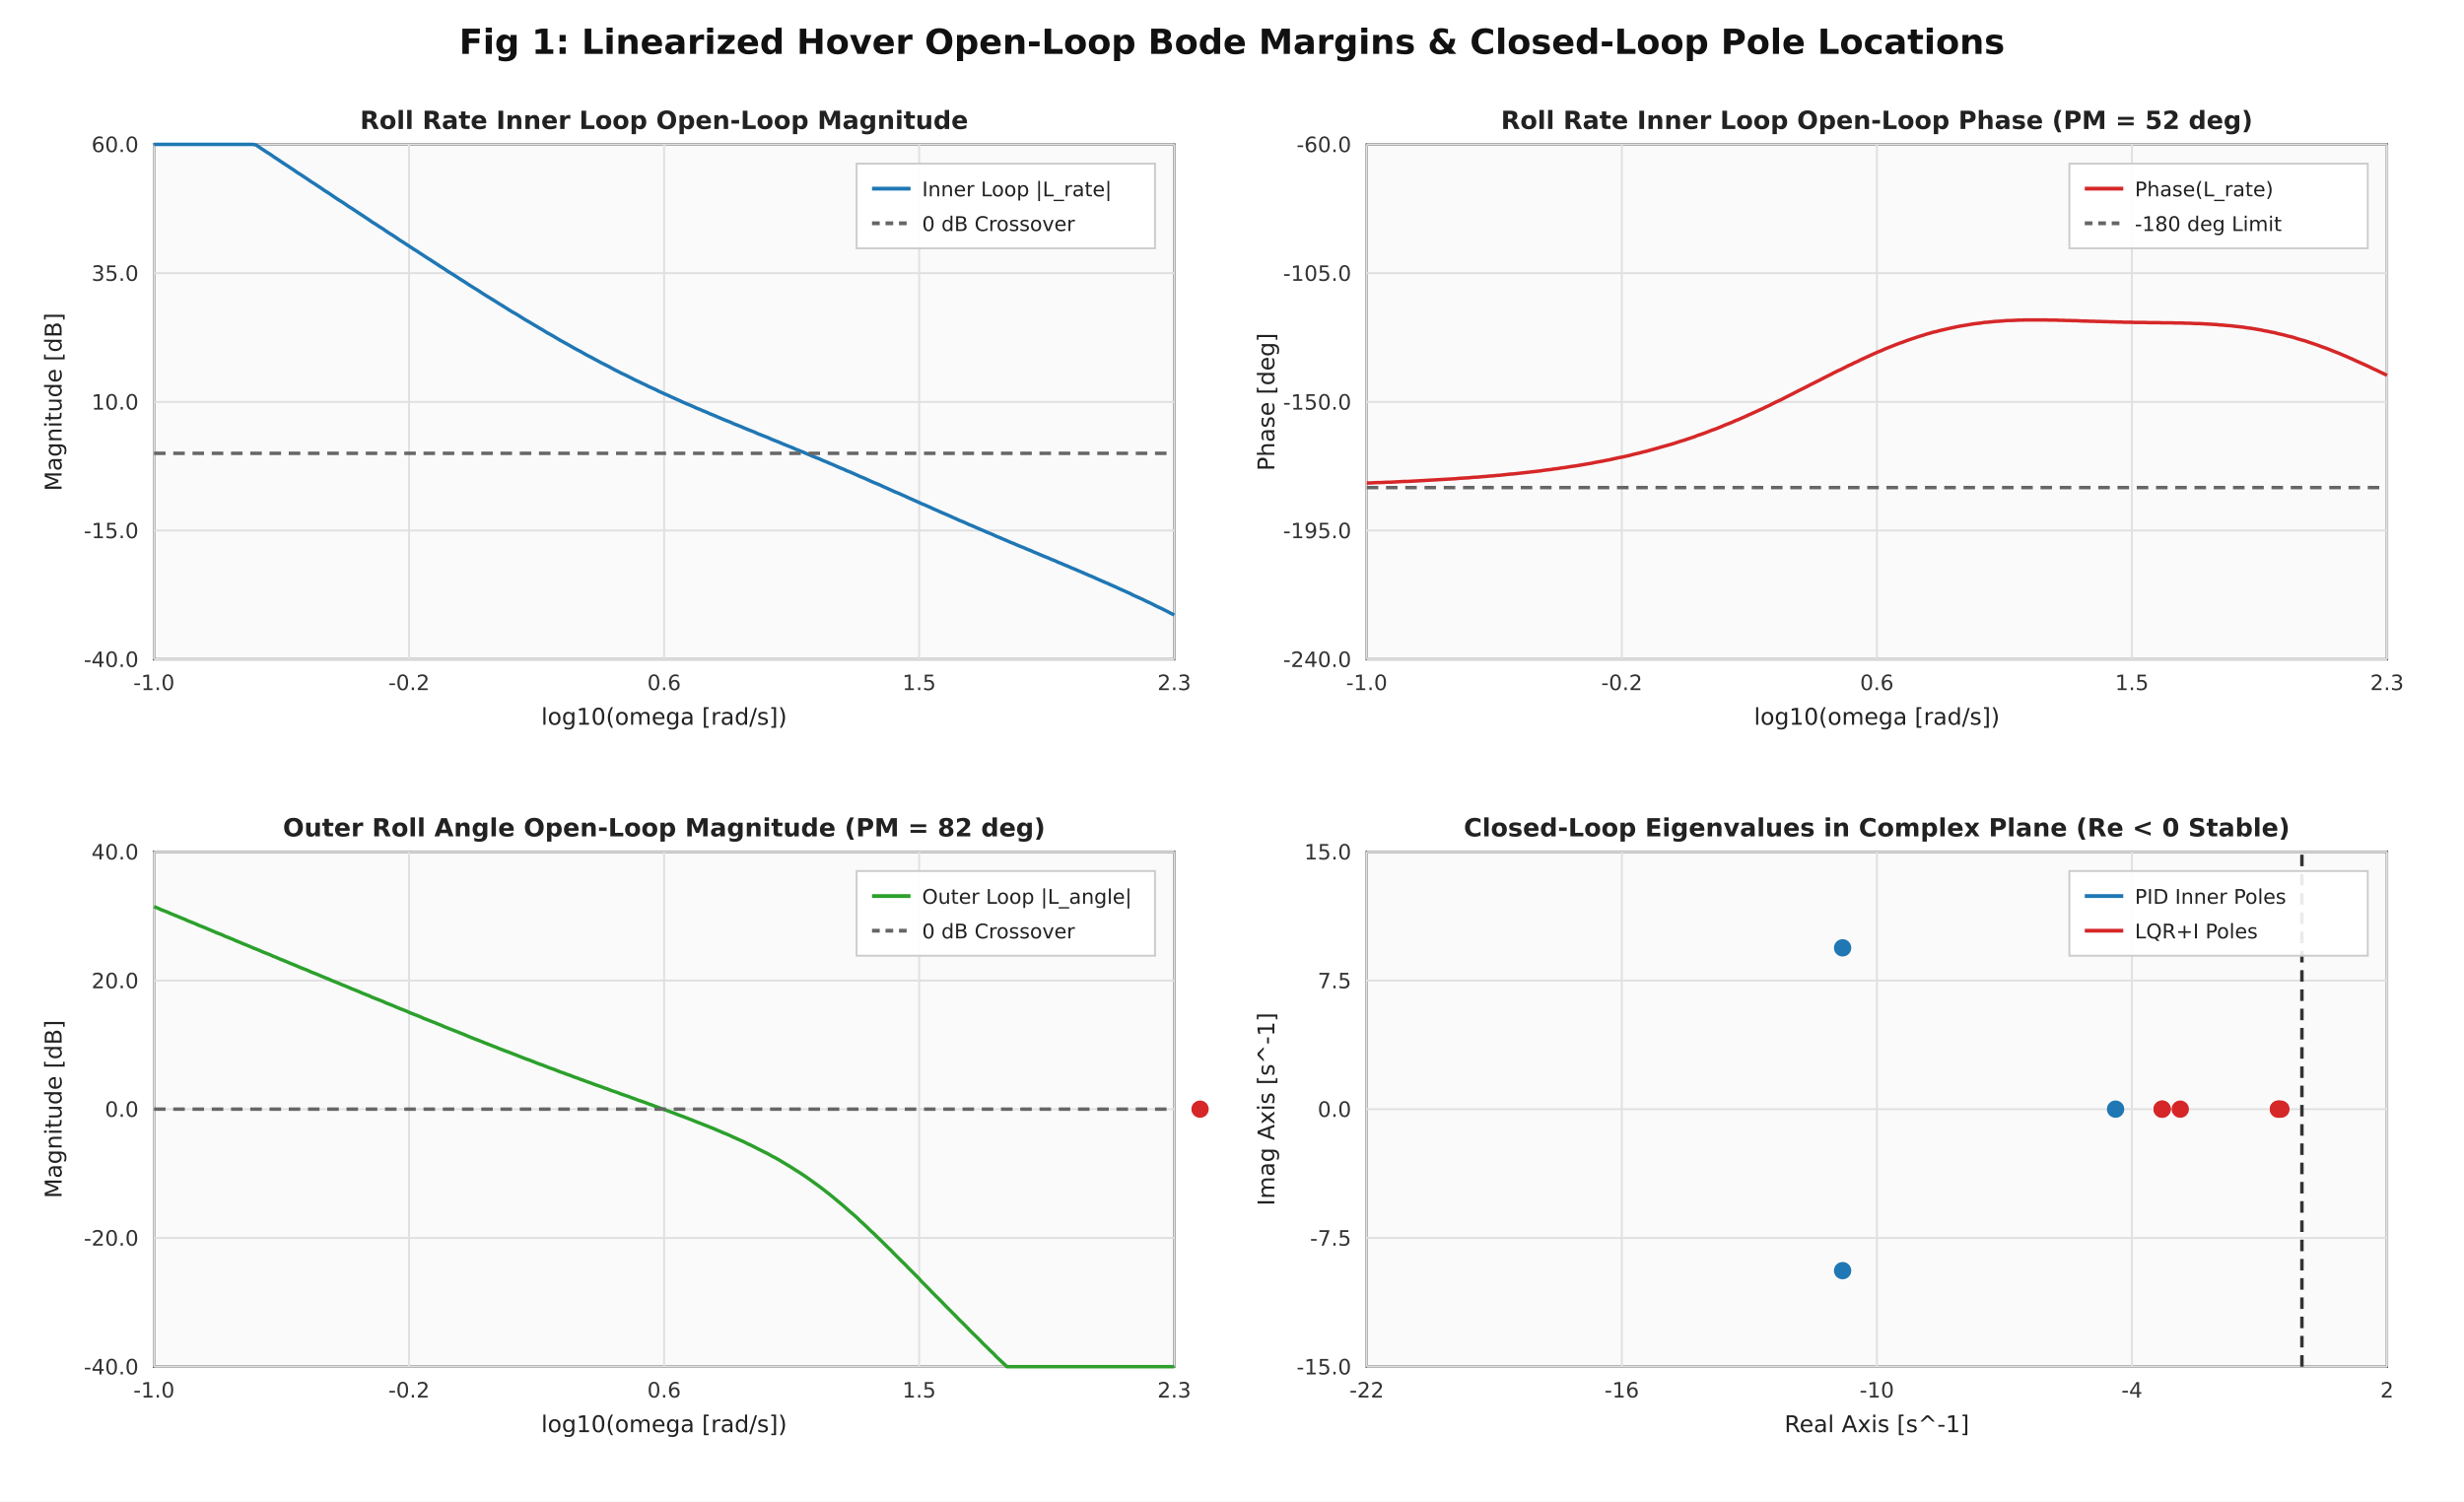
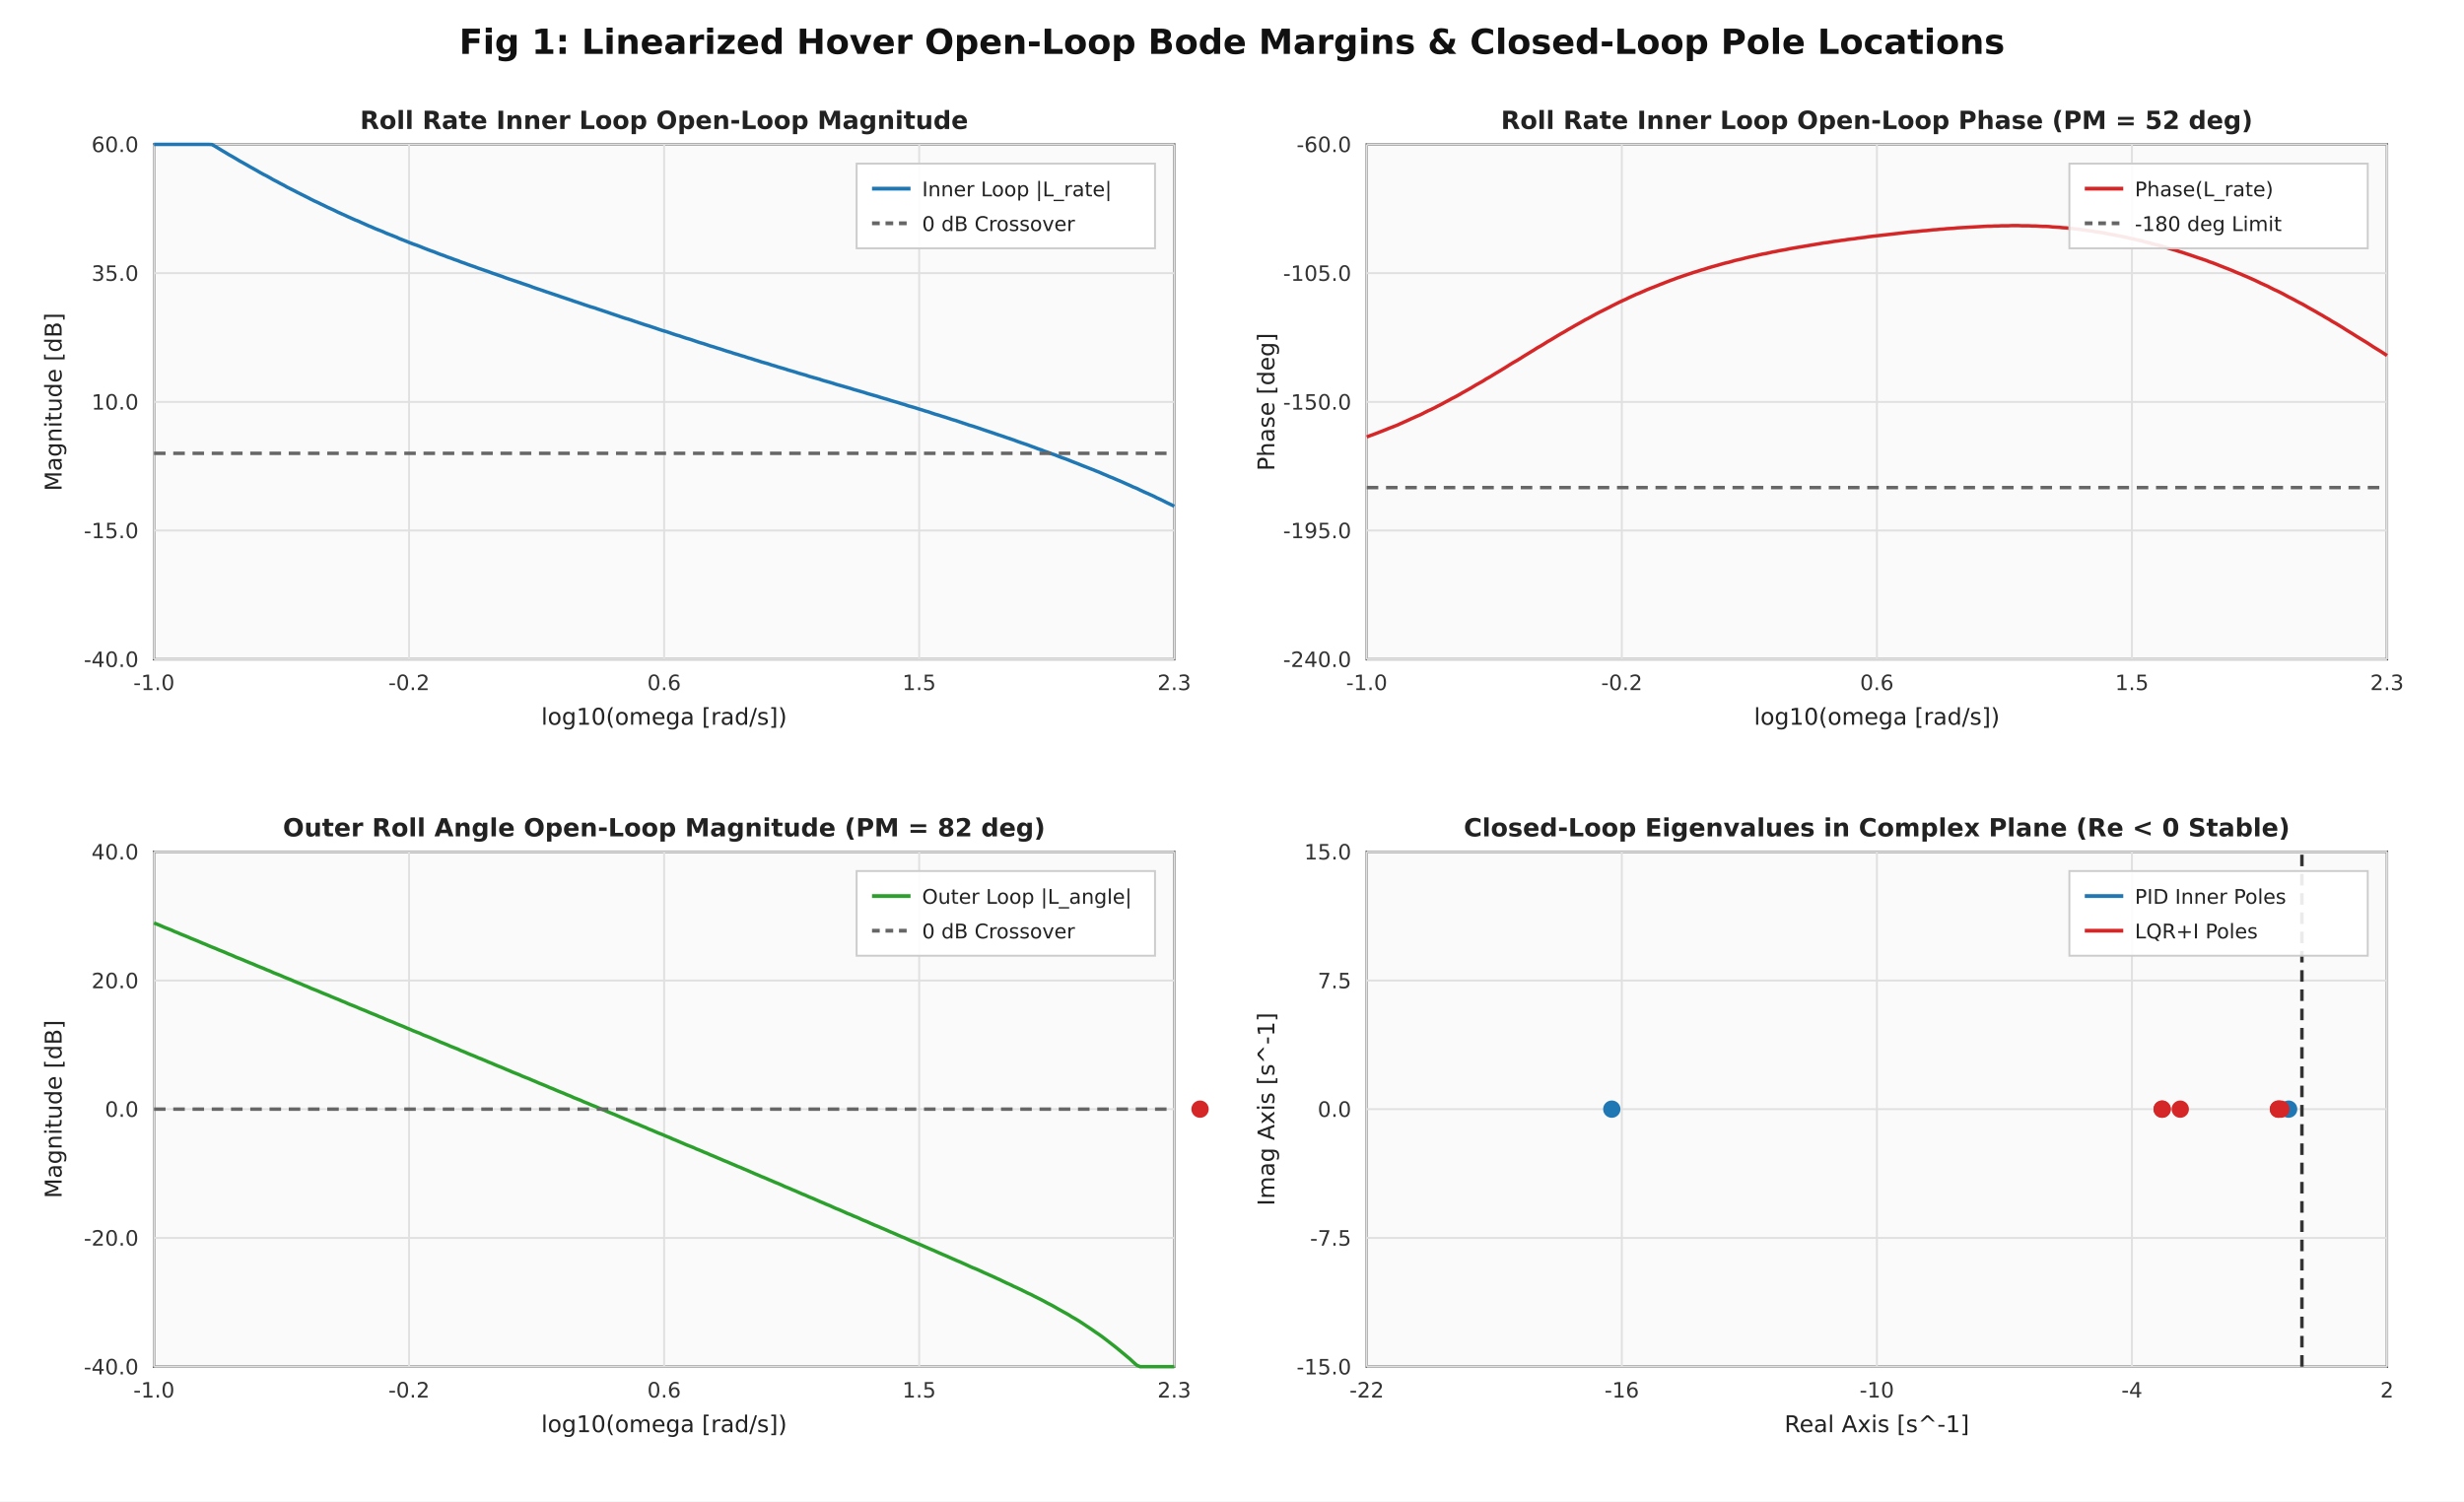
<svg xmlns="http://www.w3.org/2000/svg" width="1280" height="780" viewBox="0 0 1280 780">
  <rect width="100%" height="100%" fill="#ffffff" />
  <text x="640.0" y="28" text-anchor="middle" font-family="DejaVu Sans, Arial, sans-serif" font-size="18" font-weight="bold" fill="#111">Fig 1: Linearized Hover Open-Loop Bode Margins &amp; Closed-Loop Pole Locations</text>
  <rect x="80.0" y="75.0" width="530.0" height="267.5" fill="#fafafa" stroke="#444" stroke-width="1.2" />
  <line x1="80.0" y1="75.0" x2="80.0" y2="342.5" stroke="#e0e0e0" stroke-width="1" />
  <text x="80.0" y="358.5" text-anchor="middle" font-family="DejaVu Sans, sans-serif" font-size="11" fill="#333">-1.0</text>
  <line x1="212.5" y1="75.0" x2="212.5" y2="342.5" stroke="#e0e0e0" stroke-width="1" />
  <text x="212.5" y="358.5" text-anchor="middle" font-family="DejaVu Sans, sans-serif" font-size="11" fill="#333">-0.2</text>
  <line x1="345.0" y1="75.0" x2="345.0" y2="342.5" stroke="#e0e0e0" stroke-width="1" />
  <text x="345.0" y="358.5" text-anchor="middle" font-family="DejaVu Sans, sans-serif" font-size="11" fill="#333">0.6</text>
  <line x1="477.5" y1="75.0" x2="477.5" y2="342.5" stroke="#e0e0e0" stroke-width="1" />
  <text x="477.5" y="358.5" text-anchor="middle" font-family="DejaVu Sans, sans-serif" font-size="11" fill="#333">1.5</text>
  <line x1="610.0" y1="75.0" x2="610.0" y2="342.5" stroke="#e0e0e0" stroke-width="1" />
  <text x="610.0" y="358.5" text-anchor="middle" font-family="DejaVu Sans, sans-serif" font-size="11" fill="#333">2.3</text>
  <line x1="80.0" y1="342.5" x2="610.0" y2="342.5" stroke="#e0e0e0" stroke-width="1" />
  <text x="72.0" y="346.5" text-anchor="end" font-family="DejaVu Sans, sans-serif" font-size="11" fill="#333">-40.0</text>
  <line x1="80.0" y1="275.6" x2="610.0" y2="275.6" stroke="#e0e0e0" stroke-width="1" />
  <text x="72.0" y="279.6" text-anchor="end" font-family="DejaVu Sans, sans-serif" font-size="11" fill="#333">-15.0</text>
  <line x1="80.0" y1="208.8" x2="610.0" y2="208.8" stroke="#e0e0e0" stroke-width="1" />
  <text x="72.0" y="212.8" text-anchor="end" font-family="DejaVu Sans, sans-serif" font-size="11" fill="#333">10.0</text>
  <line x1="80.0" y1="141.9" x2="610.0" y2="141.9" stroke="#e0e0e0" stroke-width="1" />
  <text x="72.0" y="145.9" text-anchor="end" font-family="DejaVu Sans, sans-serif" font-size="11" fill="#333">35.0</text>
  <line x1="80.0" y1="75.0" x2="610.0" y2="75.0" stroke="#e0e0e0" stroke-width="1" />
  <text x="72.0" y="79.0" text-anchor="end" font-family="DejaVu Sans, sans-serif" font-size="11" fill="#333">60.0</text>
  <text x="345.0" y="67.0" text-anchor="middle" font-family="DejaVu Sans, sans-serif" font-size="13" font-weight="bold" fill="#222">Roll Rate Inner Loop Open-Loop Magnitude</text>
  <text x="345.0" y="376.5" text-anchor="middle" font-family="DejaVu Sans, sans-serif" font-size="12" fill="#222">log10(omega [rad/s])</text>
  <text x="32.0" y="208.8" text-anchor="middle" transform="rotate(-90 32.0 208.8)" font-family="DejaVu Sans, sans-serif" font-size="12" fill="#222">Magnitude [dB]</text>
-   <polyline fill="none" stroke="#1f77b4" stroke-width="1.8" points="80.0,75.0 81.8,75.0 83.5,75.0 85.3,75.0 87.1,75.0 88.9,75.0 90.6,75.0 92.4,75.0 94.2,75.0 96.0,75.0 97.7,75.0 99.5,75.0 101.3,75.0 103.0,75.0 104.8,75.0 106.6,75.0 108.4,75.0 110.1,75.0 111.9,75.0 113.7,75.0 115.5,75.0 117.2,75.0 119.0,75.0 120.8,75.0 122.5,75.0 124.3,75.0 126.1,75.0 127.9,75.0 129.6,75.0 131.4,75.0 133.2,75.4 134.9,76.6 136.7,77.8 138.5,79.0 140.3,80.1 142.0,81.3 143.8,82.5 145.6,83.7 147.4,84.9 149.1,86.0 150.9,87.2 152.7,88.4 154.4,89.6 156.2,90.7 158.0,91.9 159.8,93.1 161.5,94.3 163.3,95.4 165.1,96.6 166.9,97.8 168.6,99.0 170.4,100.1 172.2,101.3 173.9,102.5 175.7,103.7 177.5,104.8 179.3,106.0 181.0,107.2 182.8,108.3 184.6,109.5 186.4,110.7 188.1,111.8 189.9,113.0 191.7,114.2 193.4,115.4 195.2,116.5 197.0,117.7 198.8,118.8 200.5,120.0 202.3,121.2 204.1,122.3 205.9,123.5 207.6,124.7 209.4,125.8 211.2,127.0 212.9,128.1 214.7,129.3 216.5,130.4 218.3,131.6 220.0,132.7 221.8,133.9 223.6,135.0 225.4,136.2 227.1,137.3 228.9,138.5 230.7,139.6 232.4,140.8 234.2,141.9 236.0,143.0 237.8,144.2 239.5,145.3 241.3,146.4 243.1,147.6 244.8,148.7 246.6,149.8 248.4,150.9 250.2,152.1 251.9,153.2 253.7,154.3 255.5,155.4 257.3,156.5 259.0,157.6 260.8,158.7 262.6,159.8 264.3,160.9 266.1,162.0 267.9,163.0 269.7,164.1 271.4,165.2 273.2,166.3 275.0,167.3 276.8,168.4 278.5,169.4 280.3,170.5 282.1,171.5 283.8,172.6 285.6,173.6 287.4,174.6 289.2,175.7 290.9,176.7 292.7,177.7 294.5,178.7 296.3,179.7 298.0,180.7 299.8,181.7 301.6,182.6 303.3,183.6 305.1,184.6 306.9,185.5 308.7,186.5 310.4,187.4 312.2,188.4 314.0,189.3 315.8,190.2 317.5,191.1 319.3,192.1 321.1,193.0 322.8,193.9 324.6,194.7 326.4,195.6 328.2,196.5 329.9,197.4 331.7,198.2 333.5,199.1 335.3,199.9 337.0,200.8 338.8,201.6 340.6,202.4 342.3,203.3 344.1,204.1 345.9,204.9 347.7,205.7 349.4,206.5 351.2,207.3 353.0,208.1 354.7,208.9 356.5,209.7 358.3,210.4 360.1,211.2 361.8,212.0 363.6,212.7 365.4,213.5 367.2,214.2 368.9,215.0 370.7,215.7 372.5,216.5 374.2,217.2 376.0,218.0 377.8,218.7 379.6,219.4 381.3,220.2 383.1,220.9 384.9,221.6 386.7,222.4 388.4,223.1 390.2,223.8 392.0,224.5 393.7,225.3 395.5,226.0 397.3,226.7 399.1,227.4 400.8,228.2 402.6,228.9 404.4,229.6 406.2,230.4 407.9,231.1 409.7,231.8 411.5,232.5 413.2,233.3 415.0,234.0 416.8,234.7 418.6,235.5 420.3,236.2 422.1,237.0 423.9,237.7 425.7,238.4 427.4,239.2 429.2,239.9 431.0,240.7 432.7,241.4 434.5,242.2 436.3,243.0 438.1,243.7 439.8,244.5 441.6,245.2 443.4,246.0 445.2,246.8 446.9,247.6 448.7,248.3 450.5,249.1 452.2,249.9 454.0,250.7 455.8,251.4 457.6,252.2 459.3,253.0 461.1,253.8 462.9,254.6 464.6,255.4 466.4,256.1 468.2,256.9 470.0,257.7 471.7,258.5 473.5,259.3 475.3,260.1 477.1,260.9 478.8,261.7 480.6,262.4 482.4,263.2 484.1,264.0 485.9,264.8 487.7,265.6 489.5,266.4 491.2,267.1 493.0,267.9 494.8,268.7 496.6,269.5 498.3,270.3 500.1,271.0 501.9,271.8 503.6,272.6 505.4,273.3 507.2,274.1 509.0,274.9 510.7,275.6 512.5,276.4 514.3,277.1 516.1,277.9 517.8,278.7 519.6,279.4 521.4,280.2 523.1,280.9 524.9,281.7 526.7,282.4 528.5,283.2 530.2,283.9 532.0,284.6 533.8,285.4 535.6,286.1 537.3,286.9 539.1,287.6 540.9,288.4 542.6,289.1 544.4,289.8 546.2,290.6 548.0,291.3 549.7,292.1 551.5,292.8 553.3,293.6 555.1,294.3 556.8,295.1 558.6,295.8 560.4,296.6 562.1,297.3 563.9,298.1 565.7,298.9 567.5,299.6 569.2,300.4 571.0,301.2 572.8,302.0 574.5,302.7 576.3,303.5 578.1,304.3 579.9,305.1 581.6,305.9 583.4,306.7 585.2,307.5 587.0,308.3 588.7,309.2 590.5,310.0 592.3,310.8 594.0,311.6 595.8,312.5 597.6,313.3 599.4,314.2 601.1,315.1 602.9,315.9 604.7,316.8 606.5,317.7 608.2,318.6 610.0,319.5" />
+   <polyline fill="none" stroke="#1f77b4" stroke-width="1.8" points="80.0,75.0 81.8,75.0 83.5,75.0 85.3,75.0 87.1,75.0 88.9,75.0 90.6,75.0 92.4,75.0 94.2,75.0 96.0,75.0 97.7,75.0 99.5,75.0 101.3,75.0 103.0,75.0 104.8,75.0 106.6,75.0 108.4,75.0 110.1,75.1 111.9,76.1 113.7,77.2 115.5,78.3 117.2,79.3 119.0,80.4 120.8,81.4 122.5,82.4 124.3,83.5 126.1,84.5 127.9,85.5 129.6,86.5 131.4,87.5 133.2,88.5 134.9,89.5 136.7,90.5 138.5,91.4 140.3,92.4 142.0,93.4 143.8,94.3 145.6,95.3 147.4,96.2 149.1,97.2 150.9,98.1 152.7,99.0 154.4,99.9 156.2,100.8 158.0,101.7 159.8,102.6 161.5,103.5 163.3,104.4 165.1,105.2 166.9,106.1 168.6,106.9 170.4,107.8 172.2,108.6 173.9,109.4 175.7,110.3 177.5,111.1 179.3,111.9 181.0,112.7 182.8,113.5 184.6,114.3 186.4,115.0 188.1,115.8 189.9,116.6 191.7,117.4 193.4,118.1 195.2,118.9 197.0,119.6 198.8,120.3 200.5,121.1 202.3,121.8 204.1,122.5 205.9,123.2 207.6,124.0 209.4,124.7 211.2,125.4 212.9,126.1 214.7,126.8 216.5,127.4 218.3,128.1 220.0,128.8 221.8,129.5 223.6,130.2 225.4,130.8 227.1,131.5 228.9,132.2 230.7,132.8 232.4,133.5 234.2,134.1 236.0,134.8 237.8,135.4 239.5,136.1 241.3,136.7 243.1,137.4 244.8,138.0 246.6,138.6 248.4,139.3 250.2,139.9 251.9,140.5 253.7,141.1 255.5,141.8 257.3,142.4 259.0,143.0 260.8,143.6 262.6,144.3 264.3,144.9 266.1,145.5 267.9,146.1 269.7,146.7 271.4,147.3 273.2,147.9 275.0,148.5 276.8,149.2 278.5,149.8 280.3,150.4 282.1,151.0 283.8,151.6 285.6,152.2 287.4,152.8 289.2,153.4 290.9,154.0 292.7,154.6 294.5,155.2 296.3,155.8 298.0,156.4 299.8,157.0 301.6,157.6 303.3,158.2 305.1,158.8 306.9,159.4 308.7,159.9 310.4,160.5 312.2,161.1 314.0,161.7 315.8,162.3 317.5,162.9 319.3,163.5 321.1,164.1 322.8,164.7 324.6,165.3 326.4,165.8 328.2,166.4 329.9,167.0 331.7,167.6 333.5,168.2 335.3,168.8 337.0,169.3 338.8,169.9 340.6,170.5 342.3,171.1 344.1,171.7 345.9,172.2 347.7,172.8 349.4,173.4 351.2,174.0 353.0,174.5 354.7,175.1 356.5,175.7 358.3,176.2 360.1,176.8 361.8,177.4 363.6,178.0 365.4,178.5 367.2,179.1 368.9,179.7 370.7,180.2 372.5,180.8 374.2,181.3 376.0,181.9 377.8,182.5 379.6,183.0 381.3,183.6 383.1,184.1 384.9,184.7 386.7,185.2 388.4,185.8 390.2,186.3 392.0,186.9 393.7,187.4 395.5,188.0 397.3,188.5 399.1,189.0 400.8,189.6 402.6,190.1 404.4,190.7 406.2,191.2 407.9,191.7 409.7,192.3 411.5,192.8 413.2,193.3 415.0,193.9 416.8,194.4 418.6,194.9 420.3,195.5 422.1,196.0 423.9,196.5 425.7,197.0 427.4,197.6 429.2,198.1 431.0,198.6 432.7,199.1 434.5,199.7 436.3,200.2 438.1,200.7 439.8,201.2 441.6,201.7 443.4,202.3 445.2,202.8 446.9,203.3 448.7,203.8 450.5,204.4 452.2,204.9 454.0,205.4 455.8,205.9 457.6,206.5 459.3,207.0 461.1,207.5 462.9,208.1 464.6,208.6 466.4,209.1 468.2,209.7 470.0,210.2 471.7,210.8 473.5,211.3 475.3,211.8 477.1,212.4 478.8,212.9 480.6,213.5 482.4,214.0 484.1,214.6 485.9,215.2 487.7,215.7 489.5,216.3 491.2,216.8 493.0,217.4 494.8,218.0 496.6,218.5 498.3,219.1 500.1,219.7 501.9,220.3 503.6,220.9 505.4,221.4 507.2,222.0 509.0,222.6 510.7,223.2 512.5,223.8 514.3,224.4 516.1,225.0 517.8,225.6 519.6,226.2 521.4,226.8 523.1,227.4 524.9,228.0 526.7,228.6 528.5,229.3 530.2,229.9 532.0,230.5 533.8,231.1 535.6,231.8 537.3,232.4 539.1,233.1 540.9,233.7 542.6,234.4 544.4,235.0 546.2,235.7 548.0,236.3 549.7,237.0 551.5,237.7 553.3,238.3 555.1,239.0 556.8,239.7 558.6,240.4 560.4,241.1 562.1,241.8 563.9,242.5 565.7,243.2 567.5,243.9 569.2,244.6 571.0,245.3 572.8,246.1 574.5,246.8 576.3,247.6 578.1,248.3 579.9,249.1 581.6,249.8 583.4,250.6 585.2,251.4 587.0,252.2 588.7,253.0 590.5,253.7 592.3,254.6 594.0,255.4 595.8,256.2 597.6,257.0 599.4,257.8 601.1,258.7 602.9,259.5 604.7,260.4 606.5,261.3 608.2,262.1 610.0,263.0" />
  <polyline fill="none" stroke="#666" stroke-width="1.8" stroke-dasharray="6,4" points="80.0,235.5 610.0,235.5" />
  <rect x="445.0" y="85.0" width="155" height="44.0" fill="#ffffff" fill-opacity="0.9" stroke="#ccc" />
  <line x1="453.0" y1="98.0" x2="473.0" y2="98.0" stroke="#1f77b4" stroke-width="2" />
  <text x="479.0" y="102.0" font-family="DejaVu Sans, sans-serif" font-size="10.5" fill="#222">Inner Loop |L_rate|</text>
  <line x1="453.0" y1="116.0" x2="473.0" y2="116.0" stroke="#666" stroke-width="2" stroke-dasharray="4,3" />
  <text x="479.0" y="120.0" font-family="DejaVu Sans, sans-serif" font-size="10.5" fill="#222">0 dB Crossover</text>
  <rect x="710.0" y="75.0" width="530.0" height="267.5" fill="#fafafa" stroke="#444" stroke-width="1.2" />
  <line x1="710.0" y1="75.0" x2="710.0" y2="342.5" stroke="#e0e0e0" stroke-width="1" />
  <text x="710.0" y="358.5" text-anchor="middle" font-family="DejaVu Sans, sans-serif" font-size="11" fill="#333">-1.0</text>
  <line x1="842.5" y1="75.0" x2="842.5" y2="342.5" stroke="#e0e0e0" stroke-width="1" />
  <text x="842.5" y="358.5" text-anchor="middle" font-family="DejaVu Sans, sans-serif" font-size="11" fill="#333">-0.2</text>
  <line x1="975.0" y1="75.0" x2="975.0" y2="342.5" stroke="#e0e0e0" stroke-width="1" />
  <text x="975.0" y="358.5" text-anchor="middle" font-family="DejaVu Sans, sans-serif" font-size="11" fill="#333">0.6</text>
  <line x1="1107.5" y1="75.0" x2="1107.5" y2="342.5" stroke="#e0e0e0" stroke-width="1" />
  <text x="1107.5" y="358.5" text-anchor="middle" font-family="DejaVu Sans, sans-serif" font-size="11" fill="#333">1.5</text>
  <line x1="1240.0" y1="75.0" x2="1240.0" y2="342.5" stroke="#e0e0e0" stroke-width="1" />
  <text x="1240.0" y="358.5" text-anchor="middle" font-family="DejaVu Sans, sans-serif" font-size="11" fill="#333">2.3</text>
  <line x1="710.0" y1="342.5" x2="1240.0" y2="342.5" stroke="#e0e0e0" stroke-width="1" />
  <text x="702.0" y="346.5" text-anchor="end" font-family="DejaVu Sans, sans-serif" font-size="11" fill="#333">-240.0</text>
  <line x1="710.0" y1="275.6" x2="1240.0" y2="275.6" stroke="#e0e0e0" stroke-width="1" />
  <text x="702.0" y="279.6" text-anchor="end" font-family="DejaVu Sans, sans-serif" font-size="11" fill="#333">-195.0</text>
  <line x1="710.0" y1="208.8" x2="1240.0" y2="208.8" stroke="#e0e0e0" stroke-width="1" />
  <text x="702.0" y="212.8" text-anchor="end" font-family="DejaVu Sans, sans-serif" font-size="11" fill="#333">-150.0</text>
  <line x1="710.0" y1="141.9" x2="1240.0" y2="141.9" stroke="#e0e0e0" stroke-width="1" />
  <text x="702.0" y="145.9" text-anchor="end" font-family="DejaVu Sans, sans-serif" font-size="11" fill="#333">-105.0</text>
  <line x1="710.0" y1="75.0" x2="1240.0" y2="75.0" stroke="#e0e0e0" stroke-width="1" />
  <text x="702.0" y="79.0" text-anchor="end" font-family="DejaVu Sans, sans-serif" font-size="11" fill="#333">-60.0</text>
  <text x="975.0" y="67.0" text-anchor="middle" font-family="DejaVu Sans, sans-serif" font-size="13" font-weight="bold" fill="#222">Roll Rate Inner Loop Open-Loop Phase (PM = 52 deg)</text>
  <text x="975.0" y="376.5" text-anchor="middle" font-family="DejaVu Sans, sans-serif" font-size="12" fill="#222">log10(omega [rad/s])</text>
  <text x="662.0" y="208.8" text-anchor="middle" transform="rotate(-90 662.0 208.8)" font-family="DejaVu Sans, sans-serif" font-size="12" fill="#222">Phase [deg]</text>
-   <polyline fill="none" stroke="#d62728" stroke-width="1.8" points="710.0,250.9 711.8,250.9 713.5,250.8 715.3,250.7 717.1,250.7 718.9,250.6 720.6,250.5 722.4,250.5 724.2,250.4 726.0,250.3 727.7,250.2 729.5,250.1 731.3,250.1 733.0,250.0 734.8,249.9 736.6,249.8 738.4,249.7 740.1,249.6 741.9,249.5 743.7,249.4 745.5,249.3 747.2,249.2 749.0,249.1 750.8,249.0 752.5,248.9 754.3,248.8 756.1,248.7 757.9,248.5 759.6,248.4 761.4,248.3 763.2,248.2 764.9,248.0 766.7,247.9 768.5,247.8 770.3,247.6 772.0,247.5 773.8,247.3 775.6,247.2 777.4,247.0 779.1,246.9 780.9,246.7 782.7,246.5 784.4,246.3 786.2,246.2 788.0,246.0 789.8,245.8 791.5,245.6 793.3,245.4 795.1,245.2 796.9,245.0 798.6,244.8 800.4,244.6 802.2,244.3 803.9,244.1 805.7,243.9 807.5,243.6 809.3,243.4 811.0,243.1 812.8,242.9 814.6,242.6 816.4,242.3 818.1,242.1 819.9,241.8 821.7,241.5 823.4,241.2 825.2,240.9 827.0,240.6 828.8,240.2 830.5,239.9 832.3,239.6 834.1,239.2 835.9,238.9 837.6,238.5 839.4,238.1 841.2,237.7 842.9,237.4 844.7,237.0 846.5,236.6 848.3,236.1 850.0,235.7 851.8,235.3 853.6,234.8 855.4,234.4 857.1,233.9 858.9,233.4 860.7,232.9 862.4,232.4 864.2,231.9 866.0,231.4 867.8,230.9 869.5,230.4 871.3,229.8 873.1,229.2 874.8,228.7 876.6,228.1 878.4,227.5 880.2,226.9 881.9,226.2 883.7,225.6 885.5,225.0 887.3,224.3 889.0,223.6 890.8,223.0 892.6,222.3 894.3,221.6 896.1,220.8 897.9,220.1 899.7,219.4 901.4,218.6 903.2,217.9 905.0,217.1 906.8,216.3 908.5,215.5 910.3,214.7 912.1,213.9 913.8,213.1 915.6,212.3 917.4,211.4 919.2,210.6 920.9,209.7 922.7,208.8 924.5,208.0 926.3,207.1 928.0,206.2 929.8,205.3 931.6,204.4 933.3,203.5 935.1,202.6 936.9,201.7 938.7,200.8 940.4,199.9 942.2,199.0 944.0,198.1 945.8,197.2 947.5,196.3 949.3,195.4 951.1,194.5 952.8,193.6 954.6,192.7 956.4,191.9 958.2,191.0 959.9,190.1 961.7,189.3 963.5,188.4 965.3,187.6 967.0,186.7 968.8,185.9 970.6,185.1 972.3,184.3 974.1,183.5 975.9,182.7 977.7,182.0 979.4,181.2 981.2,180.5 983.0,179.8 984.7,179.1 986.5,178.4 988.3,177.8 990.1,177.1 991.8,176.5 993.6,175.9 995.4,175.3 997.2,174.7 998.9,174.2 1000.7,173.6 1002.5,173.1 1004.2,172.6 1006.0,172.2 1007.8,171.7 1009.6,171.3 1011.3,170.9 1013.1,170.5 1014.9,170.1 1016.7,169.7 1018.4,169.4 1020.2,169.1 1022.0,168.8 1023.7,168.5 1025.5,168.2 1027.3,168.0 1029.1,167.8 1030.8,167.5 1032.6,167.4 1034.4,167.2 1036.2,167.0 1037.9,166.9 1039.7,166.8 1041.5,166.6 1043.2,166.5 1045.0,166.5 1046.8,166.4 1048.6,166.3 1050.3,166.3 1052.1,166.2 1053.9,166.2 1055.7,166.2 1057.4,166.2 1059.2,166.2 1061.0,166.2 1062.7,166.2 1064.5,166.3 1066.3,166.3 1068.1,166.3 1069.8,166.4 1071.6,166.4 1073.4,166.5 1075.2,166.5 1076.9,166.6 1078.7,166.6 1080.5,166.7 1082.2,166.8 1084.0,166.8 1085.8,166.9 1087.6,166.9 1089.3,167.0 1091.1,167.0 1092.9,167.1 1094.6,167.1 1096.4,167.2 1098.2,167.2 1100.0,167.3 1101.7,167.3 1103.5,167.4 1105.3,167.4 1107.1,167.4 1108.8,167.5 1110.6,167.5 1112.4,167.5 1114.1,167.5 1115.9,167.6 1117.7,167.6 1119.5,167.6 1121.2,167.6 1123.0,167.7 1124.8,167.7 1126.6,167.7 1128.3,167.7 1130.1,167.8 1131.9,167.8 1133.6,167.8 1135.4,167.9 1137.2,167.9 1139.0,168.0 1140.7,168.1 1142.5,168.1 1144.3,168.2 1146.1,168.3 1147.8,168.4 1149.6,168.5 1151.4,168.6 1153.1,168.8 1154.9,168.9 1156.7,169.1 1158.5,169.2 1160.2,169.4 1162.0,169.6 1163.8,169.8 1165.6,170.0 1167.3,170.3 1169.1,170.5 1170.9,170.8 1172.6,171.1 1174.4,171.4 1176.2,171.8 1178.0,172.1 1179.7,172.5 1181.5,172.8 1183.3,173.3 1185.1,173.7 1186.8,174.1 1188.6,174.6 1190.4,175.0 1192.1,175.5 1193.9,176.1 1195.7,176.6 1197.5,177.1 1199.2,177.7 1201.0,178.3 1202.8,178.9 1204.5,179.5 1206.3,180.2 1208.1,180.8 1209.9,181.5 1211.6,182.2 1213.4,182.9 1215.2,183.6 1217.0,184.4 1218.7,185.1 1220.5,185.9 1222.3,186.7 1224.0,187.5 1225.8,188.3 1227.6,189.1 1229.4,189.9 1231.1,190.7 1232.9,191.6 1234.7,192.4 1236.5,193.3 1238.2,194.1 1240.0,195.0" />
+   <polyline fill="none" stroke="#d62728" stroke-width="1.8" points="710.0,227.0 711.8,226.3 713.5,225.7 715.3,225.0 717.1,224.3 718.9,223.6 720.6,222.9 722.4,222.2 724.2,221.5 726.0,220.8 727.7,220.0 729.5,219.2 731.3,218.4 733.0,217.6 734.8,216.8 736.6,216.0 738.4,215.2 740.1,214.3 741.9,213.4 743.7,212.6 745.5,211.7 747.2,210.8 749.0,209.9 750.8,208.9 752.5,208.0 754.3,207.0 756.1,206.1 757.9,205.1 759.6,204.1 761.4,203.1 763.2,202.1 764.9,201.1 766.7,200.0 768.5,199.0 770.3,198.0 772.0,196.9 773.8,195.9 775.6,194.8 777.4,193.7 779.1,192.7 780.9,191.6 782.7,190.5 784.4,189.4 786.2,188.3 788.0,187.3 789.8,186.2 791.5,185.1 793.3,184.0 795.1,182.9 796.9,181.8 798.6,180.7 800.4,179.7 802.2,178.6 803.9,177.5 805.7,176.5 807.5,175.4 809.3,174.3 811.0,173.3 812.8,172.3 814.6,171.2 816.4,170.2 818.1,169.2 819.9,168.2 821.7,167.2 823.4,166.2 825.2,165.3 827.0,164.3 828.8,163.3 830.5,162.4 832.3,161.5 834.1,160.6 835.9,159.7 837.6,158.8 839.4,157.9 841.2,157.0 842.9,156.2 844.7,155.4 846.5,154.5 848.3,153.7 850.0,152.9 851.8,152.2 853.6,151.4 855.4,150.6 857.1,149.9 858.9,149.2 860.7,148.5 862.4,147.8 864.2,147.1 866.0,146.4 867.8,145.7 869.5,145.1 871.3,144.4 873.1,143.8 874.8,143.2 876.6,142.6 878.4,142.0 880.2,141.4 881.9,140.9 883.7,140.3 885.5,139.8 887.3,139.2 889.0,138.7 890.8,138.2 892.6,137.7 894.3,137.2 896.1,136.7 897.9,136.3 899.7,135.8 901.4,135.3 903.2,134.9 905.0,134.5 906.8,134.0 908.5,133.6 910.3,133.2 912.1,132.8 913.8,132.4 915.6,132.0 917.4,131.7 919.2,131.3 920.9,130.9 922.7,130.6 924.5,130.2 926.3,129.9 928.0,129.6 929.8,129.2 931.6,128.9 933.3,128.6 935.1,128.3 936.9,128.0 938.7,127.7 940.4,127.4 942.2,127.1 944.0,126.8 945.8,126.5 947.5,126.2 949.3,126.0 951.1,125.7 952.8,125.4 954.6,125.2 956.4,124.9 958.2,124.7 959.9,124.4 961.7,124.2 963.5,124.0 965.3,123.7 967.0,123.5 968.8,123.3 970.6,123.0 972.3,122.8 974.1,122.6 975.9,122.4 977.7,122.2 979.4,122.0 981.2,121.8 983.0,121.6 984.7,121.4 986.5,121.2 988.3,121.0 990.1,120.8 991.8,120.6 993.6,120.4 995.4,120.3 997.2,120.1 998.9,119.9 1000.7,119.8 1002.5,119.6 1004.2,119.4 1006.0,119.3 1007.8,119.1 1009.6,119.0 1011.3,118.8 1013.1,118.7 1014.9,118.6 1016.7,118.4 1018.4,118.3 1020.2,118.2 1022.0,118.1 1023.7,118.0 1025.5,117.9 1027.3,117.8 1029.1,117.7 1030.8,117.6 1032.6,117.5 1034.4,117.5 1036.2,117.4 1037.9,117.4 1039.7,117.3 1041.5,117.3 1043.2,117.3 1045.0,117.2 1046.8,117.2 1048.6,117.2 1050.3,117.3 1052.1,117.3 1053.9,117.3 1055.7,117.4 1057.4,117.4 1059.2,117.5 1061.0,117.6 1062.7,117.6 1064.5,117.7 1066.3,117.9 1068.1,118.0 1069.8,118.1 1071.6,118.3 1073.4,118.4 1075.2,118.6 1076.9,118.8 1078.7,119.0 1080.5,119.2 1082.2,119.4 1084.0,119.7 1085.8,119.9 1087.6,120.2 1089.3,120.5 1091.1,120.7 1092.9,121.0 1094.6,121.4 1096.4,121.7 1098.2,122.0 1100.0,122.4 1101.7,122.7 1103.5,123.1 1105.3,123.5 1107.1,123.9 1108.8,124.3 1110.6,124.7 1112.4,125.1 1114.1,125.6 1115.9,126.0 1117.7,126.5 1119.5,127.0 1121.2,127.4 1123.0,127.9 1124.8,128.4 1126.6,129.0 1128.3,129.5 1130.1,130.0 1131.9,130.6 1133.6,131.1 1135.4,131.7 1137.2,132.3 1139.0,132.9 1140.7,133.5 1142.5,134.1 1144.3,134.7 1146.1,135.3 1147.8,136.0 1149.6,136.6 1151.4,137.3 1153.1,138.0 1154.9,138.7 1156.7,139.4 1158.5,140.1 1160.2,140.8 1162.0,141.6 1163.8,142.3 1165.6,143.1 1167.3,143.8 1169.1,144.6 1170.9,145.4 1172.6,146.2 1174.4,147.1 1176.2,147.9 1178.0,148.7 1179.7,149.6 1181.5,150.5 1183.3,151.3 1185.1,152.2 1186.8,153.1 1188.6,154.1 1190.4,155.0 1192.1,155.9 1193.9,156.9 1195.7,157.8 1197.5,158.8 1199.2,159.8 1201.0,160.8 1202.8,161.8 1204.5,162.8 1206.3,163.8 1208.1,164.9 1209.9,165.9 1211.6,167.0 1213.4,168.0 1215.2,169.1 1217.0,170.2 1218.7,171.3 1220.5,172.4 1222.3,173.5 1224.0,174.6 1225.8,175.7 1227.6,176.8 1229.4,177.9 1231.1,179.0 1232.9,180.2 1234.7,181.3 1236.5,182.4 1238.2,183.5 1240.0,184.7" />
  <polyline fill="none" stroke="#666" stroke-width="1.8" stroke-dasharray="6,4" points="710.0,253.3 1240.0,253.3" />
  <rect x="1075.0" y="85.0" width="155" height="44.0" fill="#ffffff" fill-opacity="0.9" stroke="#ccc" />
  <line x1="1083.0" y1="98.0" x2="1103.0" y2="98.0" stroke="#d62728" stroke-width="2" />
  <text x="1109.0" y="102.0" font-family="DejaVu Sans, sans-serif" font-size="10.5" fill="#222">Phase(L_rate)</text>
  <line x1="1083.0" y1="116.0" x2="1103.0" y2="116.0" stroke="#666" stroke-width="2" stroke-dasharray="4,3" />
  <text x="1109.0" y="120.0" font-family="DejaVu Sans, sans-serif" font-size="10.5" fill="#222">-180 deg Limit</text>
  <rect x="80.0" y="442.5" width="530.0" height="267.5" fill="#fafafa" stroke="#444" stroke-width="1.2" />
  <line x1="80.0" y1="442.5" x2="80.0" y2="710.0" stroke="#e0e0e0" stroke-width="1" />
  <text x="80.0" y="726.0" text-anchor="middle" font-family="DejaVu Sans, sans-serif" font-size="11" fill="#333">-1.0</text>
  <line x1="212.5" y1="442.5" x2="212.5" y2="710.0" stroke="#e0e0e0" stroke-width="1" />
  <text x="212.5" y="726.0" text-anchor="middle" font-family="DejaVu Sans, sans-serif" font-size="11" fill="#333">-0.2</text>
  <line x1="345.0" y1="442.5" x2="345.0" y2="710.0" stroke="#e0e0e0" stroke-width="1" />
  <text x="345.0" y="726.0" text-anchor="middle" font-family="DejaVu Sans, sans-serif" font-size="11" fill="#333">0.6</text>
  <line x1="477.5" y1="442.5" x2="477.5" y2="710.0" stroke="#e0e0e0" stroke-width="1" />
  <text x="477.5" y="726.0" text-anchor="middle" font-family="DejaVu Sans, sans-serif" font-size="11" fill="#333">1.5</text>
  <line x1="610.0" y1="442.5" x2="610.0" y2="710.0" stroke="#e0e0e0" stroke-width="1" />
  <text x="610.0" y="726.0" text-anchor="middle" font-family="DejaVu Sans, sans-serif" font-size="11" fill="#333">2.3</text>
  <line x1="80.0" y1="710.0" x2="610.0" y2="710.0" stroke="#e0e0e0" stroke-width="1" />
  <text x="72.0" y="714.0" text-anchor="end" font-family="DejaVu Sans, sans-serif" font-size="11" fill="#333">-40.0</text>
  <line x1="80.0" y1="643.1" x2="610.0" y2="643.1" stroke="#e0e0e0" stroke-width="1" />
  <text x="72.0" y="647.1" text-anchor="end" font-family="DejaVu Sans, sans-serif" font-size="11" fill="#333">-20.0</text>
  <line x1="80.0" y1="576.2" x2="610.0" y2="576.2" stroke="#e0e0e0" stroke-width="1" />
  <text x="72.0" y="580.2" text-anchor="end" font-family="DejaVu Sans, sans-serif" font-size="11" fill="#333">0.0</text>
  <line x1="80.0" y1="509.4" x2="610.0" y2="509.4" stroke="#e0e0e0" stroke-width="1" />
  <text x="72.0" y="513.4" text-anchor="end" font-family="DejaVu Sans, sans-serif" font-size="11" fill="#333">20.0</text>
  <line x1="80.0" y1="442.5" x2="610.0" y2="442.5" stroke="#e0e0e0" stroke-width="1" />
  <text x="72.0" y="446.5" text-anchor="end" font-family="DejaVu Sans, sans-serif" font-size="11" fill="#333">40.0</text>
  <text x="345.0" y="434.5" text-anchor="middle" font-family="DejaVu Sans, sans-serif" font-size="13" font-weight="bold" fill="#222">Outer Roll Angle Open-Loop Magnitude (PM = 82 deg)</text>
  <text x="345.0" y="744.0" text-anchor="middle" font-family="DejaVu Sans, sans-serif" font-size="12" fill="#222">log10(omega [rad/s])</text>
  <text x="32.0" y="576.2" text-anchor="middle" transform="rotate(-90 32.0 576.2)" font-family="DejaVu Sans, sans-serif" font-size="12" fill="#222">Magnitude [dB]</text>
-   <polyline fill="none" stroke="#2ca02c" stroke-width="1.8" points="80.0,471.0 81.8,471.7 83.5,472.5 85.3,473.2 87.1,473.9 88.9,474.7 90.6,475.4 92.4,476.1 94.2,476.9 96.0,477.6 97.7,478.4 99.5,479.1 101.3,479.8 103.0,480.6 104.8,481.3 106.6,482.0 108.4,482.8 110.1,483.5 111.9,484.3 113.7,485.0 115.5,485.7 117.2,486.5 119.0,487.2 120.8,487.9 122.5,488.7 124.3,489.4 126.1,490.2 127.9,490.9 129.6,491.6 131.4,492.4 133.2,493.1 134.9,493.8 136.7,494.6 138.5,495.3 140.3,496.0 142.0,496.8 143.8,497.5 145.6,498.3 147.4,499.0 149.1,499.7 150.9,500.5 152.7,501.2 154.4,501.9 156.2,502.7 158.0,503.4 159.8,504.1 161.5,504.9 163.3,505.6 165.1,506.3 166.9,507.1 168.6,507.8 170.4,508.5 172.2,509.3 173.9,510.0 175.7,510.7 177.5,511.5 179.3,512.2 181.0,512.9 182.8,513.7 184.6,514.4 186.4,515.1 188.1,515.9 189.9,516.6 191.7,517.3 193.4,518.1 195.2,518.8 197.0,519.5 198.8,520.2 200.5,521.0 202.3,521.7 204.1,522.4 205.9,523.2 207.6,523.9 209.4,524.6 211.2,525.3 212.9,526.1 214.7,526.8 216.5,527.5 218.3,528.2 220.0,529.0 221.8,529.7 223.6,530.4 225.4,531.1 227.1,531.8 228.9,532.5 230.7,533.3 232.4,534.0 234.2,534.7 236.0,535.4 237.8,536.1 239.5,536.8 241.3,537.5 243.1,538.3 244.8,539.0 246.6,539.7 248.4,540.4 250.2,541.1 251.9,541.8 253.7,542.5 255.5,543.2 257.3,543.9 259.0,544.6 260.8,545.3 262.6,546.0 264.3,546.6 266.1,547.3 267.9,548.0 269.7,548.7 271.4,549.4 273.2,550.1 275.0,550.7 276.8,551.4 278.5,552.1 280.3,552.8 282.1,553.4 283.8,554.1 285.6,554.8 287.4,555.4 289.2,556.1 290.9,556.8 292.7,557.4 294.5,558.1 296.3,558.7 298.0,559.4 299.8,560.0 301.6,560.7 303.3,561.3 305.1,562.0 306.9,562.6 308.7,563.3 310.4,563.9 312.2,564.5 314.0,565.2 315.8,565.8 317.5,566.5 319.3,567.1 321.1,567.7 322.8,568.4 324.6,569.0 326.4,569.6 328.2,570.3 329.9,570.9 331.7,571.6 333.5,572.2 335.3,572.8 337.0,573.5 338.8,574.1 340.6,574.8 342.3,575.4 344.1,576.1 345.9,576.7 347.7,577.4 349.4,578.0 351.2,578.7 353.0,579.4 354.7,580.0 356.5,580.7 358.3,581.4 360.1,582.1 361.8,582.8 363.6,583.5 365.4,584.2 367.2,584.9 368.9,585.6 370.7,586.3 372.5,587.1 374.2,587.8 376.0,588.6 377.8,589.3 379.6,590.1 381.3,590.9 383.1,591.7 384.9,592.5 386.7,593.3 388.4,594.2 390.2,595.0 392.0,595.9 393.7,596.8 395.5,597.7 397.3,598.6 399.1,599.5 400.8,600.5 402.6,601.4 404.4,602.4 406.2,603.5 407.9,604.5 409.7,605.6 411.5,606.7 413.2,607.8 415.0,608.9 416.8,610.1 418.6,611.3 420.3,612.5 422.1,613.8 423.9,615.1 425.7,616.4 427.4,617.7 429.2,619.1 431.0,620.5 432.7,621.9 434.5,623.4 436.3,624.9 438.1,626.4 439.8,627.9 441.6,629.5 443.4,631.0 445.2,632.6 446.9,634.3 448.7,635.9 450.5,637.6 452.2,639.3 454.0,640.9 455.8,642.7 457.6,644.4 459.3,646.1 461.1,647.9 462.9,649.6 464.6,651.4 466.4,653.2 468.2,655.0 470.0,656.7 471.7,658.5 473.5,660.3 475.3,662.1 477.1,663.9 478.8,665.8 480.6,667.6 482.4,669.4 484.1,671.2 485.9,673.0 487.7,674.8 489.5,676.6 491.2,678.4 493.0,680.2 494.8,682.0 496.6,683.8 498.3,685.6 500.1,687.3 501.9,689.1 503.6,690.9 505.4,692.7 507.2,694.4 509.0,696.2 510.7,698.0 512.5,699.7 514.3,701.5 516.1,703.2 517.8,705.0 519.6,706.7 521.4,708.4 523.1,710.0 524.9,710.0 526.7,710.0 528.5,710.0 530.2,710.0 532.0,710.0 533.8,710.0 535.6,710.0 537.3,710.0 539.1,710.0 540.9,710.0 542.6,710.0 544.4,710.0 546.2,710.0 548.0,710.0 549.7,710.0 551.5,710.0 553.3,710.0 555.1,710.0 556.8,710.0 558.6,710.0 560.4,710.0 562.1,710.0 563.9,710.0 565.7,710.0 567.5,710.0 569.2,710.0 571.0,710.0 572.8,710.0 574.5,710.0 576.3,710.0 578.1,710.0 579.9,710.0 581.6,710.0 583.4,710.0 585.2,710.0 587.0,710.0 588.7,710.0 590.5,710.0 592.3,710.0 594.0,710.0 595.8,710.0 597.6,710.0 599.4,710.0 601.1,710.0 602.9,710.0 604.7,710.0 606.5,710.0 608.2,710.0 610.0,710.0" />
+   <polyline fill="none" stroke="#2ca02c" stroke-width="1.8" points="80.0,479.5 81.8,480.2 83.5,480.9 85.3,481.7 87.1,482.4 88.9,483.1 90.6,483.9 92.4,484.6 94.2,485.4 96.0,486.1 97.7,486.8 99.5,487.6 101.3,488.3 103.0,489.0 104.8,489.8 106.6,490.5 108.4,491.3 110.1,492.0 111.9,492.7 113.7,493.5 115.5,494.2 117.2,494.9 119.0,495.7 120.8,496.4 122.5,497.2 124.3,497.9 126.1,498.6 127.9,499.4 129.6,500.1 131.4,500.8 133.2,501.6 134.9,502.3 136.7,503.0 138.5,503.8 140.3,504.5 142.0,505.3 143.8,506.0 145.6,506.7 147.4,507.5 149.1,508.2 150.9,508.9 152.7,509.7 154.4,510.4 156.2,511.1 158.0,511.9 159.8,512.6 161.5,513.4 163.3,514.1 165.1,514.8 166.9,515.6 168.6,516.3 170.4,517.0 172.2,517.8 173.9,518.5 175.7,519.2 177.5,520.0 179.3,520.7 181.0,521.5 182.8,522.2 184.6,522.9 186.4,523.7 188.1,524.4 189.9,525.1 191.7,525.9 193.4,526.6 195.2,527.3 197.0,528.1 198.8,528.8 200.5,529.6 202.3,530.3 204.1,531.0 205.9,531.8 207.6,532.5 209.4,533.2 211.2,534.0 212.9,534.7 214.7,535.5 216.5,536.2 218.3,536.9 220.0,537.7 221.8,538.4 223.6,539.1 225.4,539.9 227.1,540.6 228.9,541.4 230.7,542.1 232.4,542.8 234.2,543.6 236.0,544.3 237.8,545.0 239.5,545.8 241.3,546.5 243.1,547.3 244.8,548.0 246.6,548.7 248.4,549.5 250.2,550.2 251.9,550.9 253.7,551.7 255.5,552.4 257.3,553.2 259.0,553.9 260.8,554.6 262.6,555.4 264.3,556.1 266.1,556.9 267.9,557.6 269.7,558.3 271.4,559.1 273.2,559.8 275.0,560.5 276.8,561.3 278.5,562.0 280.3,562.8 282.1,563.5 283.8,564.2 285.6,565.0 287.4,565.7 289.2,566.5 290.9,567.2 292.7,567.9 294.5,568.7 296.3,569.4 298.0,570.2 299.8,570.9 301.6,571.6 303.3,572.4 305.1,573.1 306.9,573.9 308.7,574.6 310.4,575.3 312.2,576.1 314.0,576.8 315.8,577.6 317.5,578.3 319.3,579.0 321.1,579.8 322.8,580.5 324.6,581.3 326.4,582.0 328.2,582.8 329.9,583.5 331.7,584.2 333.5,585.0 335.3,585.7 337.0,586.5 338.8,587.2 340.6,588.0 342.3,588.7 344.1,589.4 345.9,590.2 347.7,590.9 349.4,591.7 351.2,592.4 353.0,593.2 354.7,593.9 356.5,594.7 358.3,595.4 360.1,596.1 361.8,596.9 363.6,597.6 365.4,598.4 367.2,599.1 368.9,599.9 370.7,600.6 372.5,601.4 374.2,602.1 376.0,602.9 377.8,603.6 379.6,604.4 381.3,605.1 383.1,605.9 384.9,606.6 386.7,607.4 388.4,608.1 390.2,608.9 392.0,609.7 393.7,610.4 395.5,611.2 397.3,611.9 399.1,612.7 400.8,613.4 402.6,614.2 404.4,614.9 406.2,615.7 407.9,616.5 409.7,617.2 411.5,618.0 413.2,618.7 415.0,619.5 416.8,620.3 418.6,621.0 420.3,621.8 422.1,622.5 423.9,623.3 425.7,624.1 427.4,624.8 429.2,625.6 431.0,626.3 432.7,627.1 434.5,627.9 436.3,628.6 438.1,629.4 439.8,630.2 441.6,630.9 443.4,631.7 445.2,632.4 446.9,633.2 448.7,634.0 450.5,634.7 452.2,635.5 454.0,636.3 455.8,637.0 457.6,637.8 459.3,638.5 461.1,639.3 462.9,640.1 464.6,640.8 466.4,641.6 468.2,642.4 470.0,643.1 471.7,643.9 473.5,644.7 475.3,645.4 477.1,646.2 478.8,646.9 480.6,647.7 482.4,648.5 484.1,649.2 485.9,650.0 487.7,650.8 489.5,651.6 491.2,652.3 493.0,653.1 494.8,653.9 496.6,654.7 498.3,655.4 500.1,656.2 501.9,657.0 503.6,657.8 505.4,658.6 507.2,659.3 509.0,660.1 510.7,660.9 512.5,661.7 514.3,662.5 516.1,663.3 517.8,664.1 519.6,664.9 521.4,665.8 523.1,666.6 524.9,667.4 526.7,668.3 528.5,669.1 530.2,669.9 532.0,670.8 533.8,671.7 535.6,672.5 537.3,673.4 539.1,674.3 540.9,675.2 542.6,676.1 544.4,677.1 546.2,678.0 548.0,679.0 549.7,680.0 551.5,681.0 553.3,682.0 555.1,683.0 556.8,684.1 558.6,685.1 560.4,686.2 562.1,687.3 563.9,688.5 565.7,689.7 567.5,690.9 569.2,692.1 571.0,693.3 572.8,694.6 574.5,695.9 576.3,697.3 578.1,698.7 579.9,700.1 581.6,701.5 583.4,703.0 585.2,704.5 587.0,706.0 588.7,707.6 590.5,709.2 592.3,710.0 594.0,710.0 595.8,710.0 597.6,710.0 599.4,710.0 601.1,710.0 602.9,710.0 604.7,710.0 606.5,710.0 608.2,710.0 610.0,710.0" />
  <polyline fill="none" stroke="#666" stroke-width="1.8" stroke-dasharray="6,4" points="80.0,576.2 610.0,576.2" />
  <rect x="445.0" y="452.5" width="155" height="44.0" fill="#ffffff" fill-opacity="0.9" stroke="#ccc" />
  <line x1="453.0" y1="465.5" x2="473.0" y2="465.5" stroke="#2ca02c" stroke-width="2" />
  <text x="479.0" y="469.5" font-family="DejaVu Sans, sans-serif" font-size="10.5" fill="#222">Outer Loop |L_angle|</text>
  <line x1="453.0" y1="483.5" x2="473.0" y2="483.5" stroke="#666" stroke-width="2" stroke-dasharray="4,3" />
  <text x="479.0" y="487.5" font-family="DejaVu Sans, sans-serif" font-size="10.5" fill="#222">0 dB Crossover</text>
  <rect x="710.0" y="442.5" width="530.0" height="267.5" fill="#fafafa" stroke="#444" stroke-width="1.2" />
  <line x1="710.0" y1="442.5" x2="710.0" y2="710.0" stroke="#e0e0e0" stroke-width="1" />
  <text x="710.0" y="726.0" text-anchor="middle" font-family="DejaVu Sans, sans-serif" font-size="11" fill="#333">-22</text>
  <line x1="842.5" y1="442.5" x2="842.5" y2="710.0" stroke="#e0e0e0" stroke-width="1" />
  <text x="842.5" y="726.0" text-anchor="middle" font-family="DejaVu Sans, sans-serif" font-size="11" fill="#333">-16</text>
  <line x1="975.0" y1="442.5" x2="975.0" y2="710.0" stroke="#e0e0e0" stroke-width="1" />
  <text x="975.0" y="726.0" text-anchor="middle" font-family="DejaVu Sans, sans-serif" font-size="11" fill="#333">-10</text>
  <line x1="1107.5" y1="442.5" x2="1107.5" y2="710.0" stroke="#e0e0e0" stroke-width="1" />
  <text x="1107.5" y="726.0" text-anchor="middle" font-family="DejaVu Sans, sans-serif" font-size="11" fill="#333">-4</text>
  <line x1="1240.0" y1="442.5" x2="1240.0" y2="710.0" stroke="#e0e0e0" stroke-width="1" />
  <text x="1240.0" y="726.0" text-anchor="middle" font-family="DejaVu Sans, sans-serif" font-size="11" fill="#333">2</text>
  <line x1="710.0" y1="710.0" x2="1240.0" y2="710.0" stroke="#e0e0e0" stroke-width="1" />
  <text x="702.0" y="714.0" text-anchor="end" font-family="DejaVu Sans, sans-serif" font-size="11" fill="#333">-15.0</text>
  <line x1="710.0" y1="643.1" x2="1240.0" y2="643.1" stroke="#e0e0e0" stroke-width="1" />
  <text x="702.0" y="647.1" text-anchor="end" font-family="DejaVu Sans, sans-serif" font-size="11" fill="#333">-7.5</text>
  <line x1="710.0" y1="576.2" x2="1240.0" y2="576.2" stroke="#e0e0e0" stroke-width="1" />
  <text x="702.0" y="580.2" text-anchor="end" font-family="DejaVu Sans, sans-serif" font-size="11" fill="#333">0.0</text>
  <line x1="710.0" y1="509.4" x2="1240.0" y2="509.4" stroke="#e0e0e0" stroke-width="1" />
  <text x="702.0" y="513.4" text-anchor="end" font-family="DejaVu Sans, sans-serif" font-size="11" fill="#333">7.5</text>
  <line x1="710.0" y1="442.5" x2="1240.0" y2="442.5" stroke="#e0e0e0" stroke-width="1" />
  <text x="702.0" y="446.5" text-anchor="end" font-family="DejaVu Sans, sans-serif" font-size="11" fill="#333">15.0</text>
  <text x="975.0" y="434.5" text-anchor="middle" font-family="DejaVu Sans, sans-serif" font-size="13" font-weight="bold" fill="#222">Closed-Loop Eigenvalues in Complex Plane (Re &lt; 0 Stable)</text>
  <text x="975.0" y="744.0" text-anchor="middle" font-family="DejaVu Sans, sans-serif" font-size="12" fill="#222">Real Axis [s^-1]</text>
  <text x="662.0" y="576.2" text-anchor="middle" transform="rotate(-90 662.0 576.2)" font-family="DejaVu Sans, sans-serif" font-size="12" fill="#222">Imag Axis [s^-1]</text>
-   <circle cx="957.2" cy="492.4" r="4.5" fill="#1f77b4" />
-   <circle cx="957.2" cy="660.1" r="4.5" fill="#1f77b4" />
-   <circle cx="1099.0" cy="576.2" r="4.5" fill="#1f77b4" />
+   <circle cx="-637.2" cy="576.2" r="4.5" fill="#1f77b4" />
+   <circle cx="837.3" cy="576.2" r="4.5" fill="#1f77b4" />
+   <circle cx="1188.9" cy="576.2" r="4.5" fill="#1f77b4" />
  <circle cx="-541.2" cy="576.2" r="4.5" fill="#d62728" />
  <circle cx="1123.2" cy="576.2" r="4.5" fill="#d62728" />
  <circle cx="1183.6" cy="576.2" r="4.5" fill="#d62728" />
  <circle cx="-541.2" cy="576.2" r="4.5" fill="#d62728" />
  <circle cx="623.4" cy="576.2" r="4.5" fill="#d62728" />
  <circle cx="1123.2" cy="576.2" r="4.5" fill="#d62728" />
  <circle cx="1132.6" cy="576.2" r="4.5" fill="#d62728" />
  <circle cx="1184.9" cy="576.2" r="4.5" fill="#d62728" />
  <circle cx="1183.6" cy="576.2" r="4.5" fill="#d62728" />
  <polyline fill="none" stroke="#333" stroke-width="1.8" stroke-dasharray="6,4" points="1195.8,710.0 1195.8,442.5" />
  <rect x="1075.0" y="452.5" width="155" height="44.0" fill="#ffffff" fill-opacity="0.9" stroke="#ccc" />
  <line x1="1083.0" y1="465.5" x2="1103.0" y2="465.5" stroke="#1f77b4" stroke-width="2" />
  <text x="1109.0" y="469.5" font-family="DejaVu Sans, sans-serif" font-size="10.5" fill="#222">PID Inner Poles</text>
  <line x1="1083.0" y1="483.5" x2="1103.0" y2="483.5" stroke="#d62728" stroke-width="2" />
  <text x="1109.0" y="487.5" font-family="DejaVu Sans, sans-serif" font-size="10.5" fill="#222">LQR+I Poles</text>
</svg>
